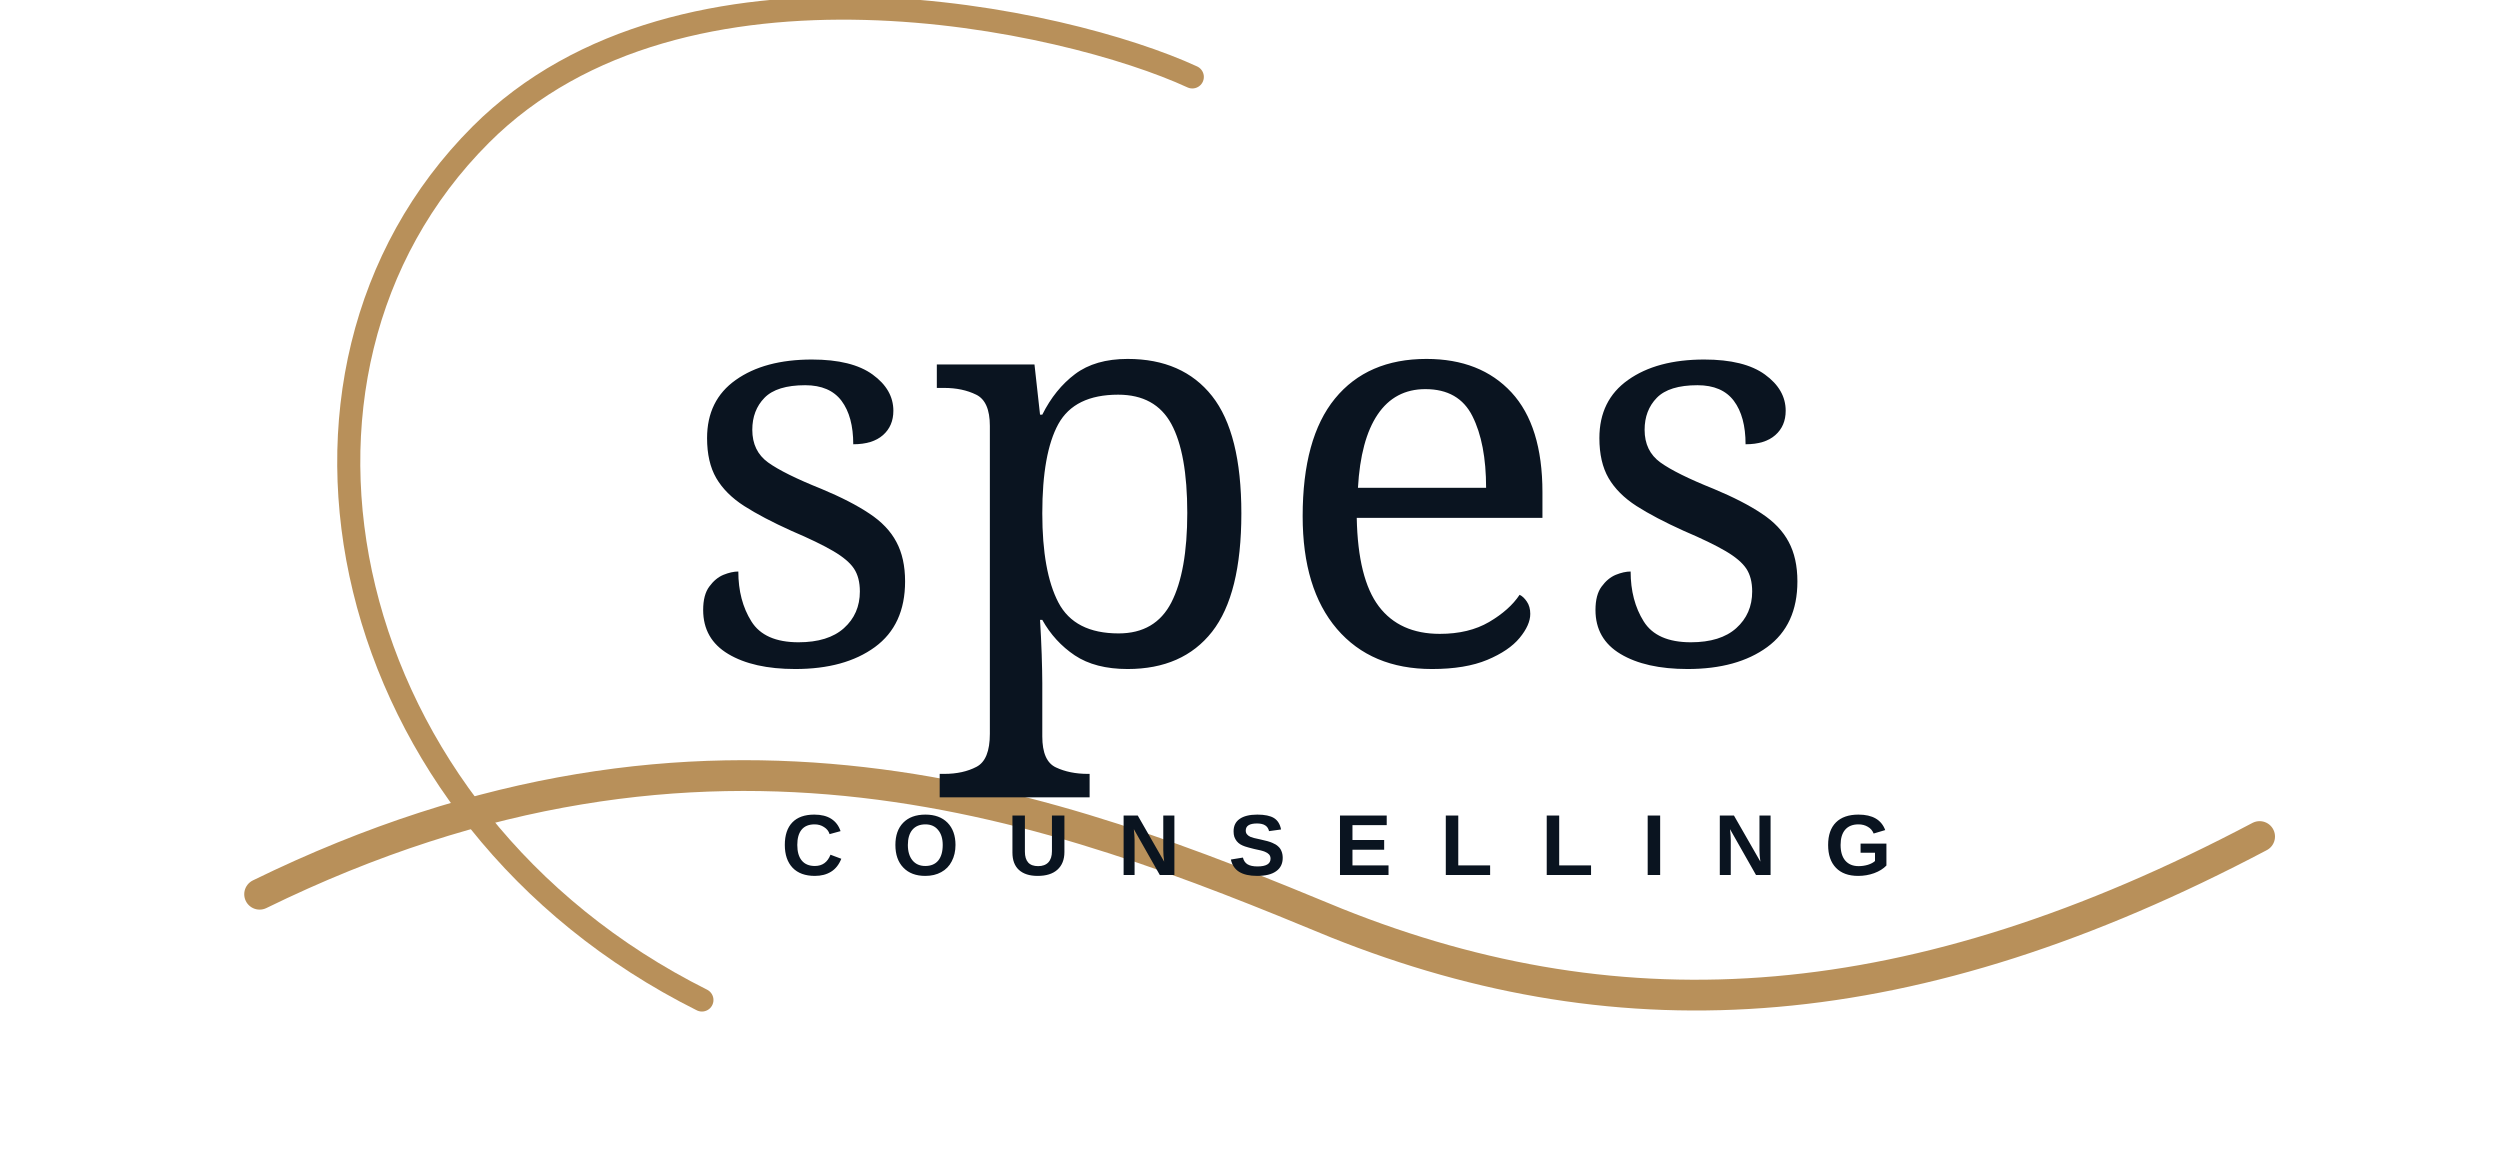
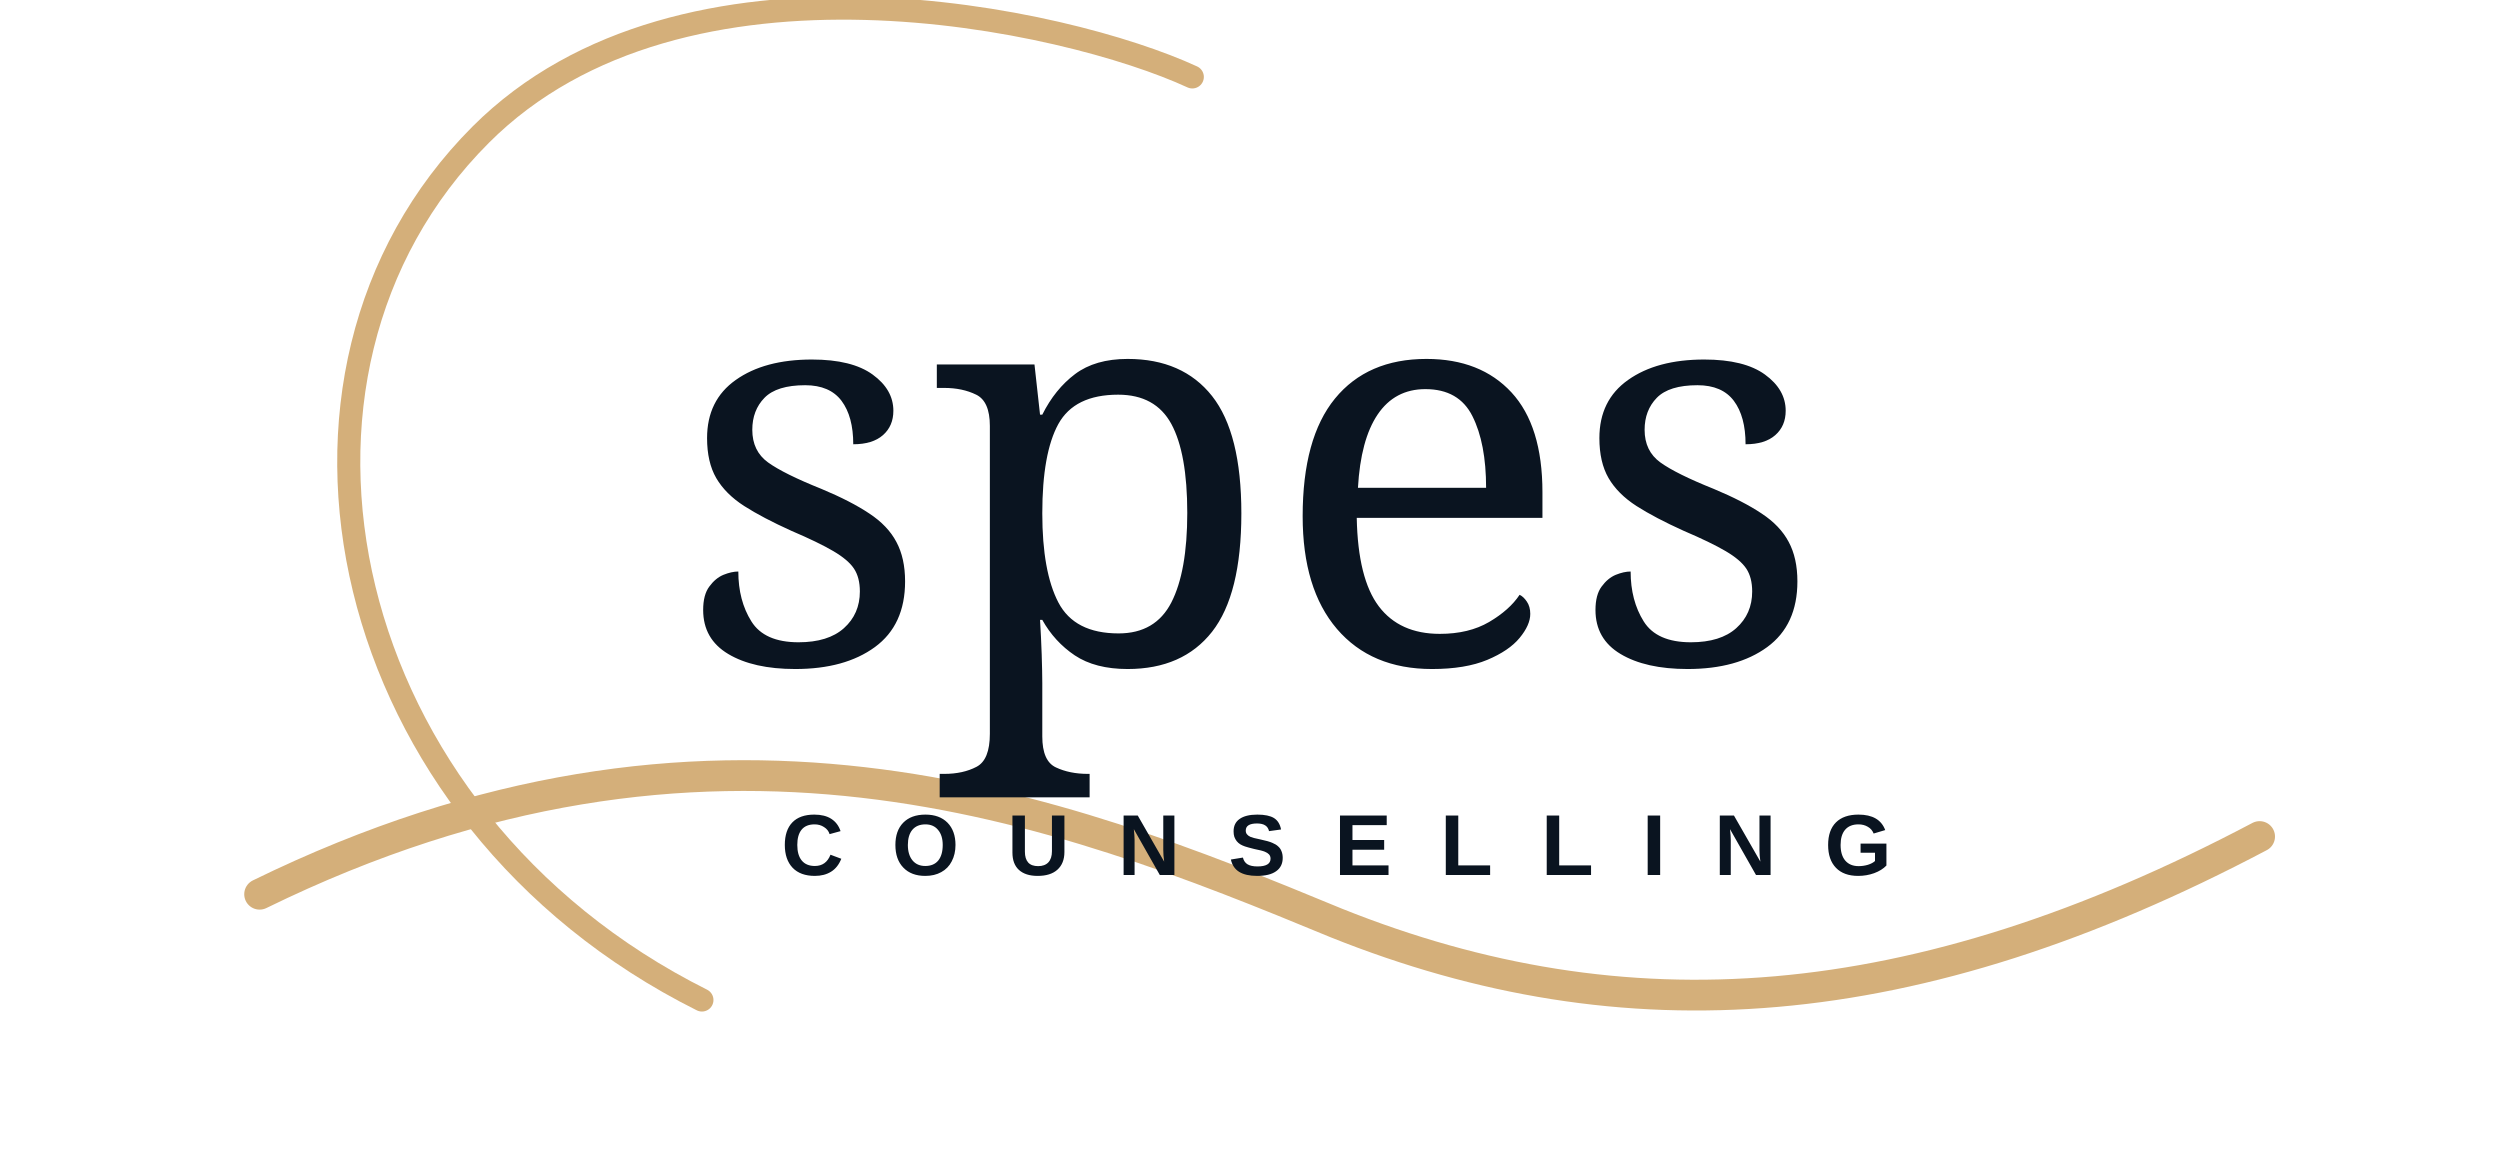
<svg xmlns="http://www.w3.org/2000/svg" viewBox="0 0 260 120" role="img" aria-labelledby="title">
-   <path d="M73 104C35 85 25 39 50 14C71-7 111 2 124 8" fill="none" stroke="#B8905A" stroke-width="2.4" stroke-linecap="round" />
-   <path d="M27 93C74 70 110 84 139 96C169 108 199 106 235 87" fill="none" stroke="#B8905A" stroke-width="3.2" stroke-linecap="round" />
+   <path d="M73 104C35 85 25 39 50 14C71-7 111 2 124 8" fill="none" stroke="#D4AF7A" stroke-width="2.4" stroke-linecap="round" />
+   <path d="M27 93C74 70 110 84 139 96C169 108 199 106 235 87" fill="none" stroke="#D4AF7A" stroke-width="3.2" stroke-linecap="round" />
  <text x="130" y="69" text-anchor="middle" fill="#0A1420" font-family="Cormorant Garamond, Playfair Display, Georgia, serif" font-size="58" font-weight="500">spes</text>
  <text x="139" y="91" text-anchor="middle" fill="#0A1420" font-family="Jost, Montserrat, Arial, sans-serif" font-size="9" font-weight="600" letter-spacing="5">COUNSELLING</text>
</svg>
